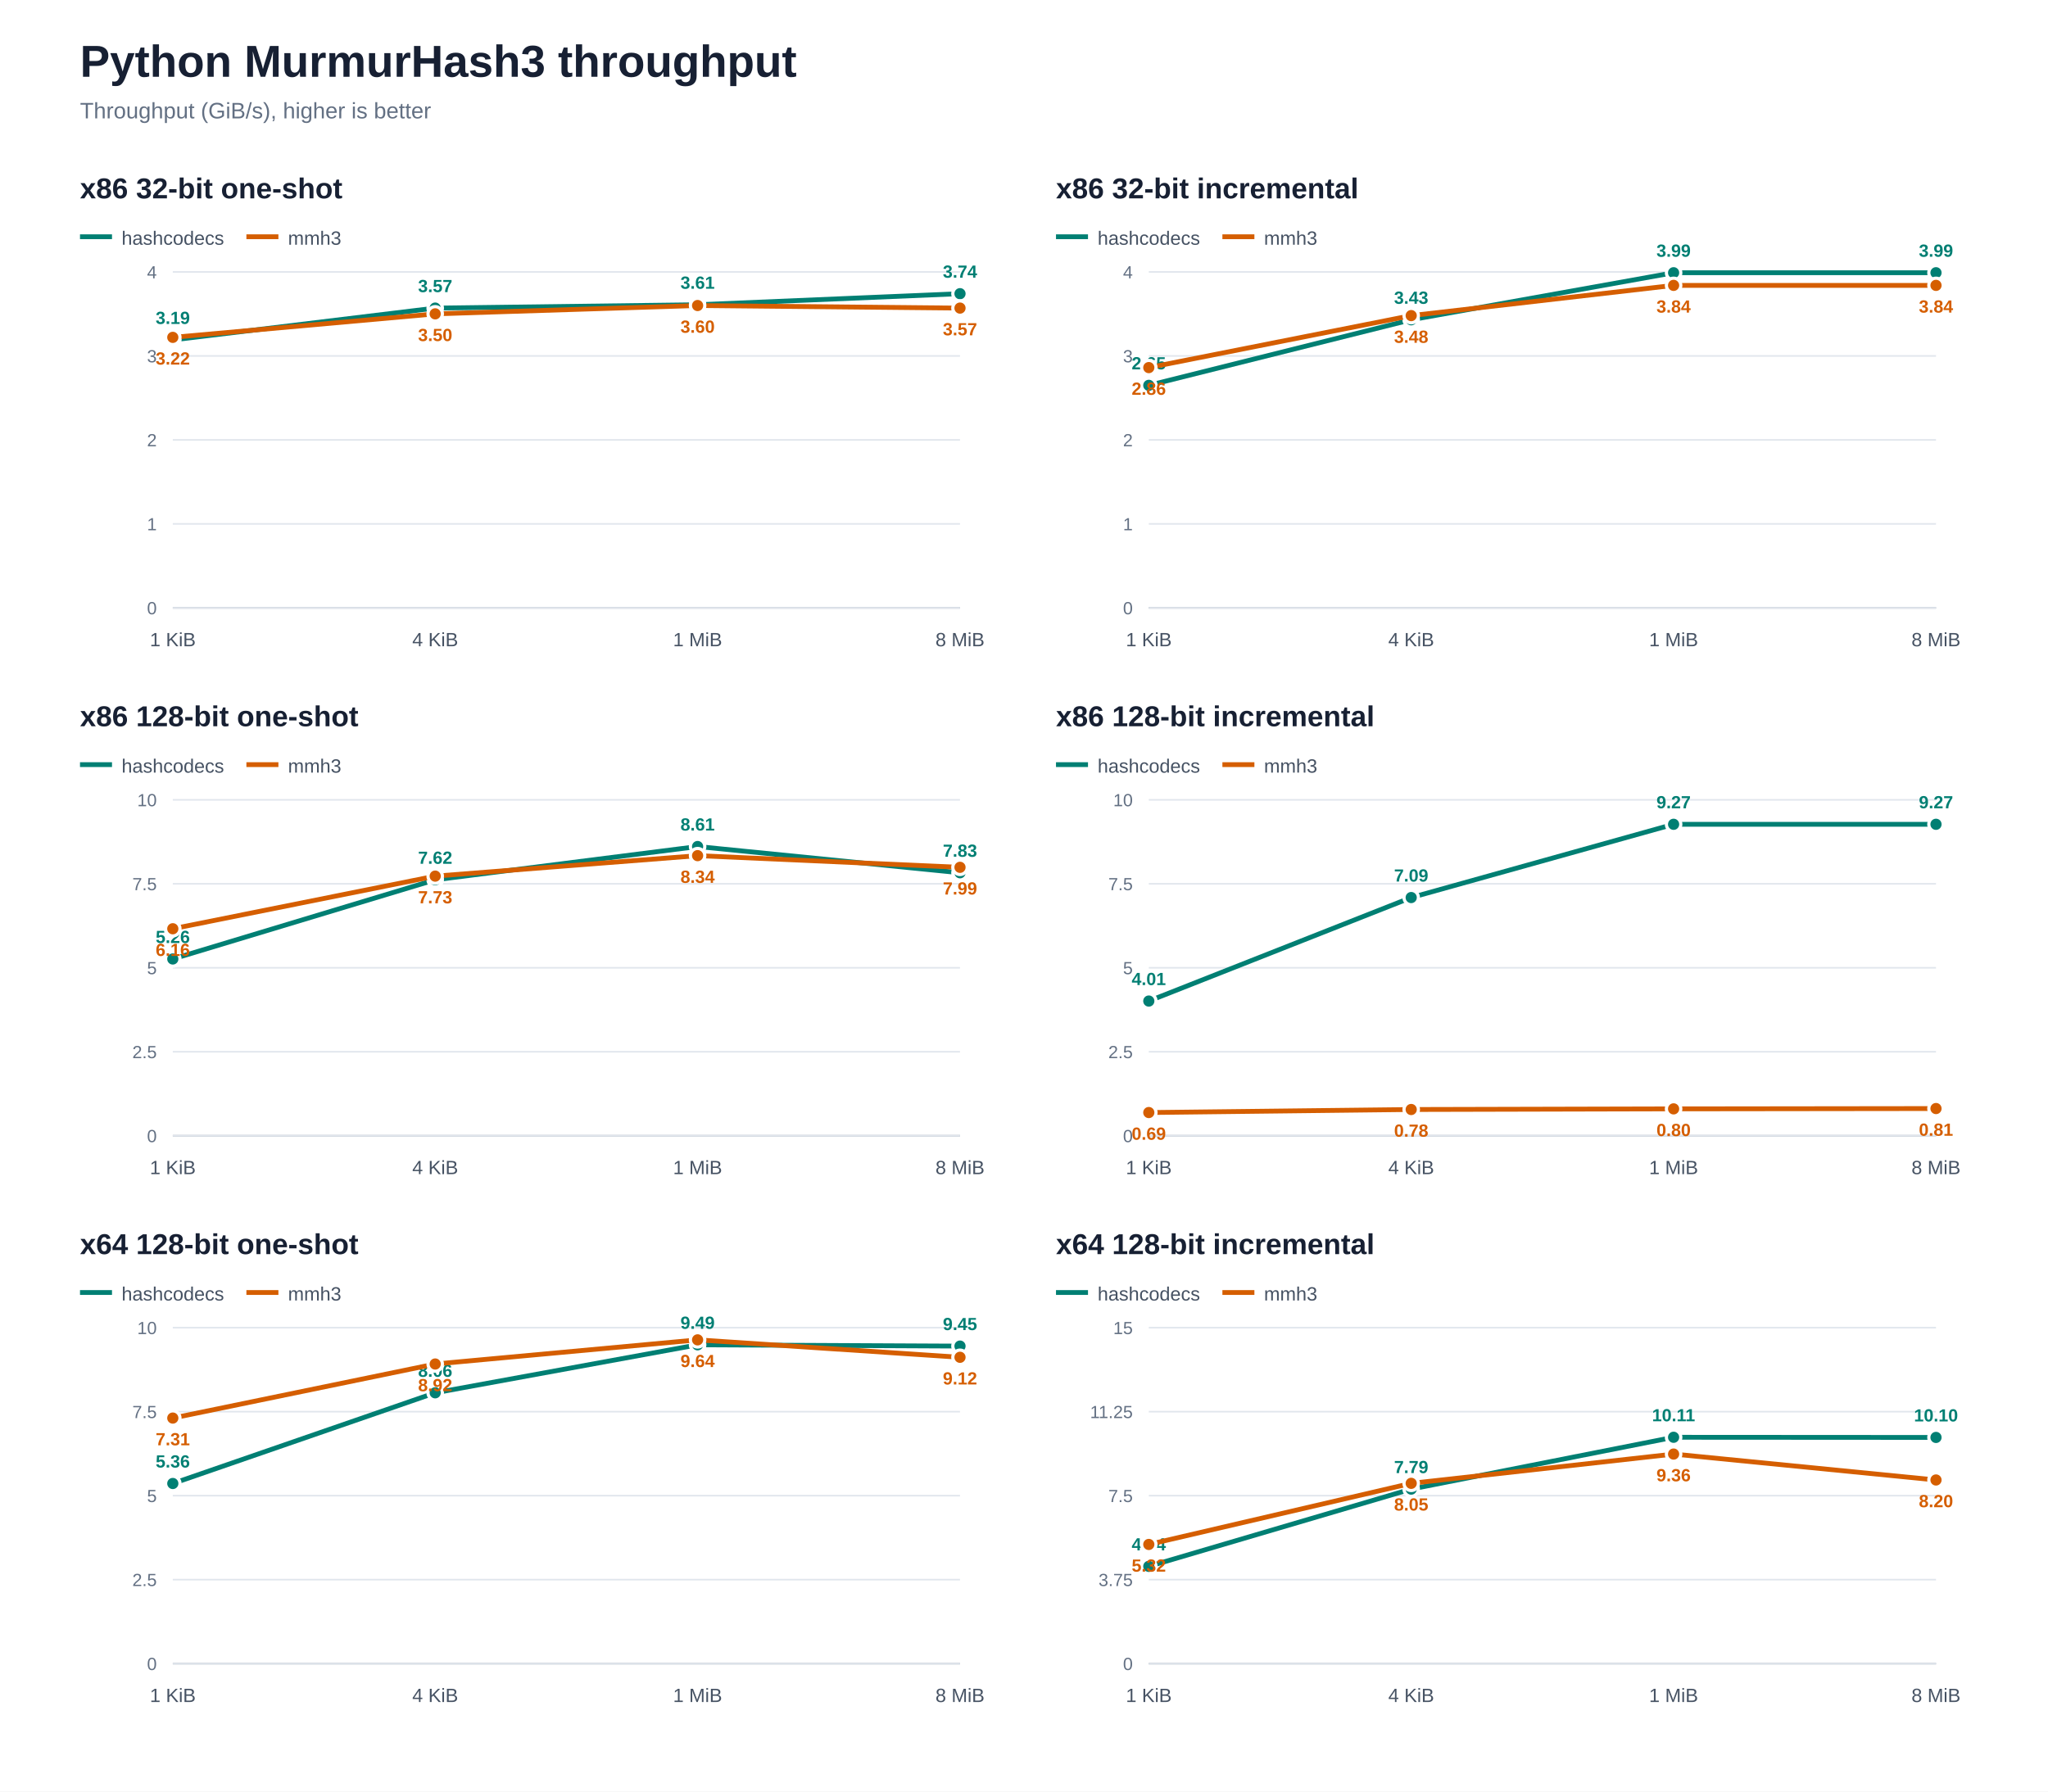
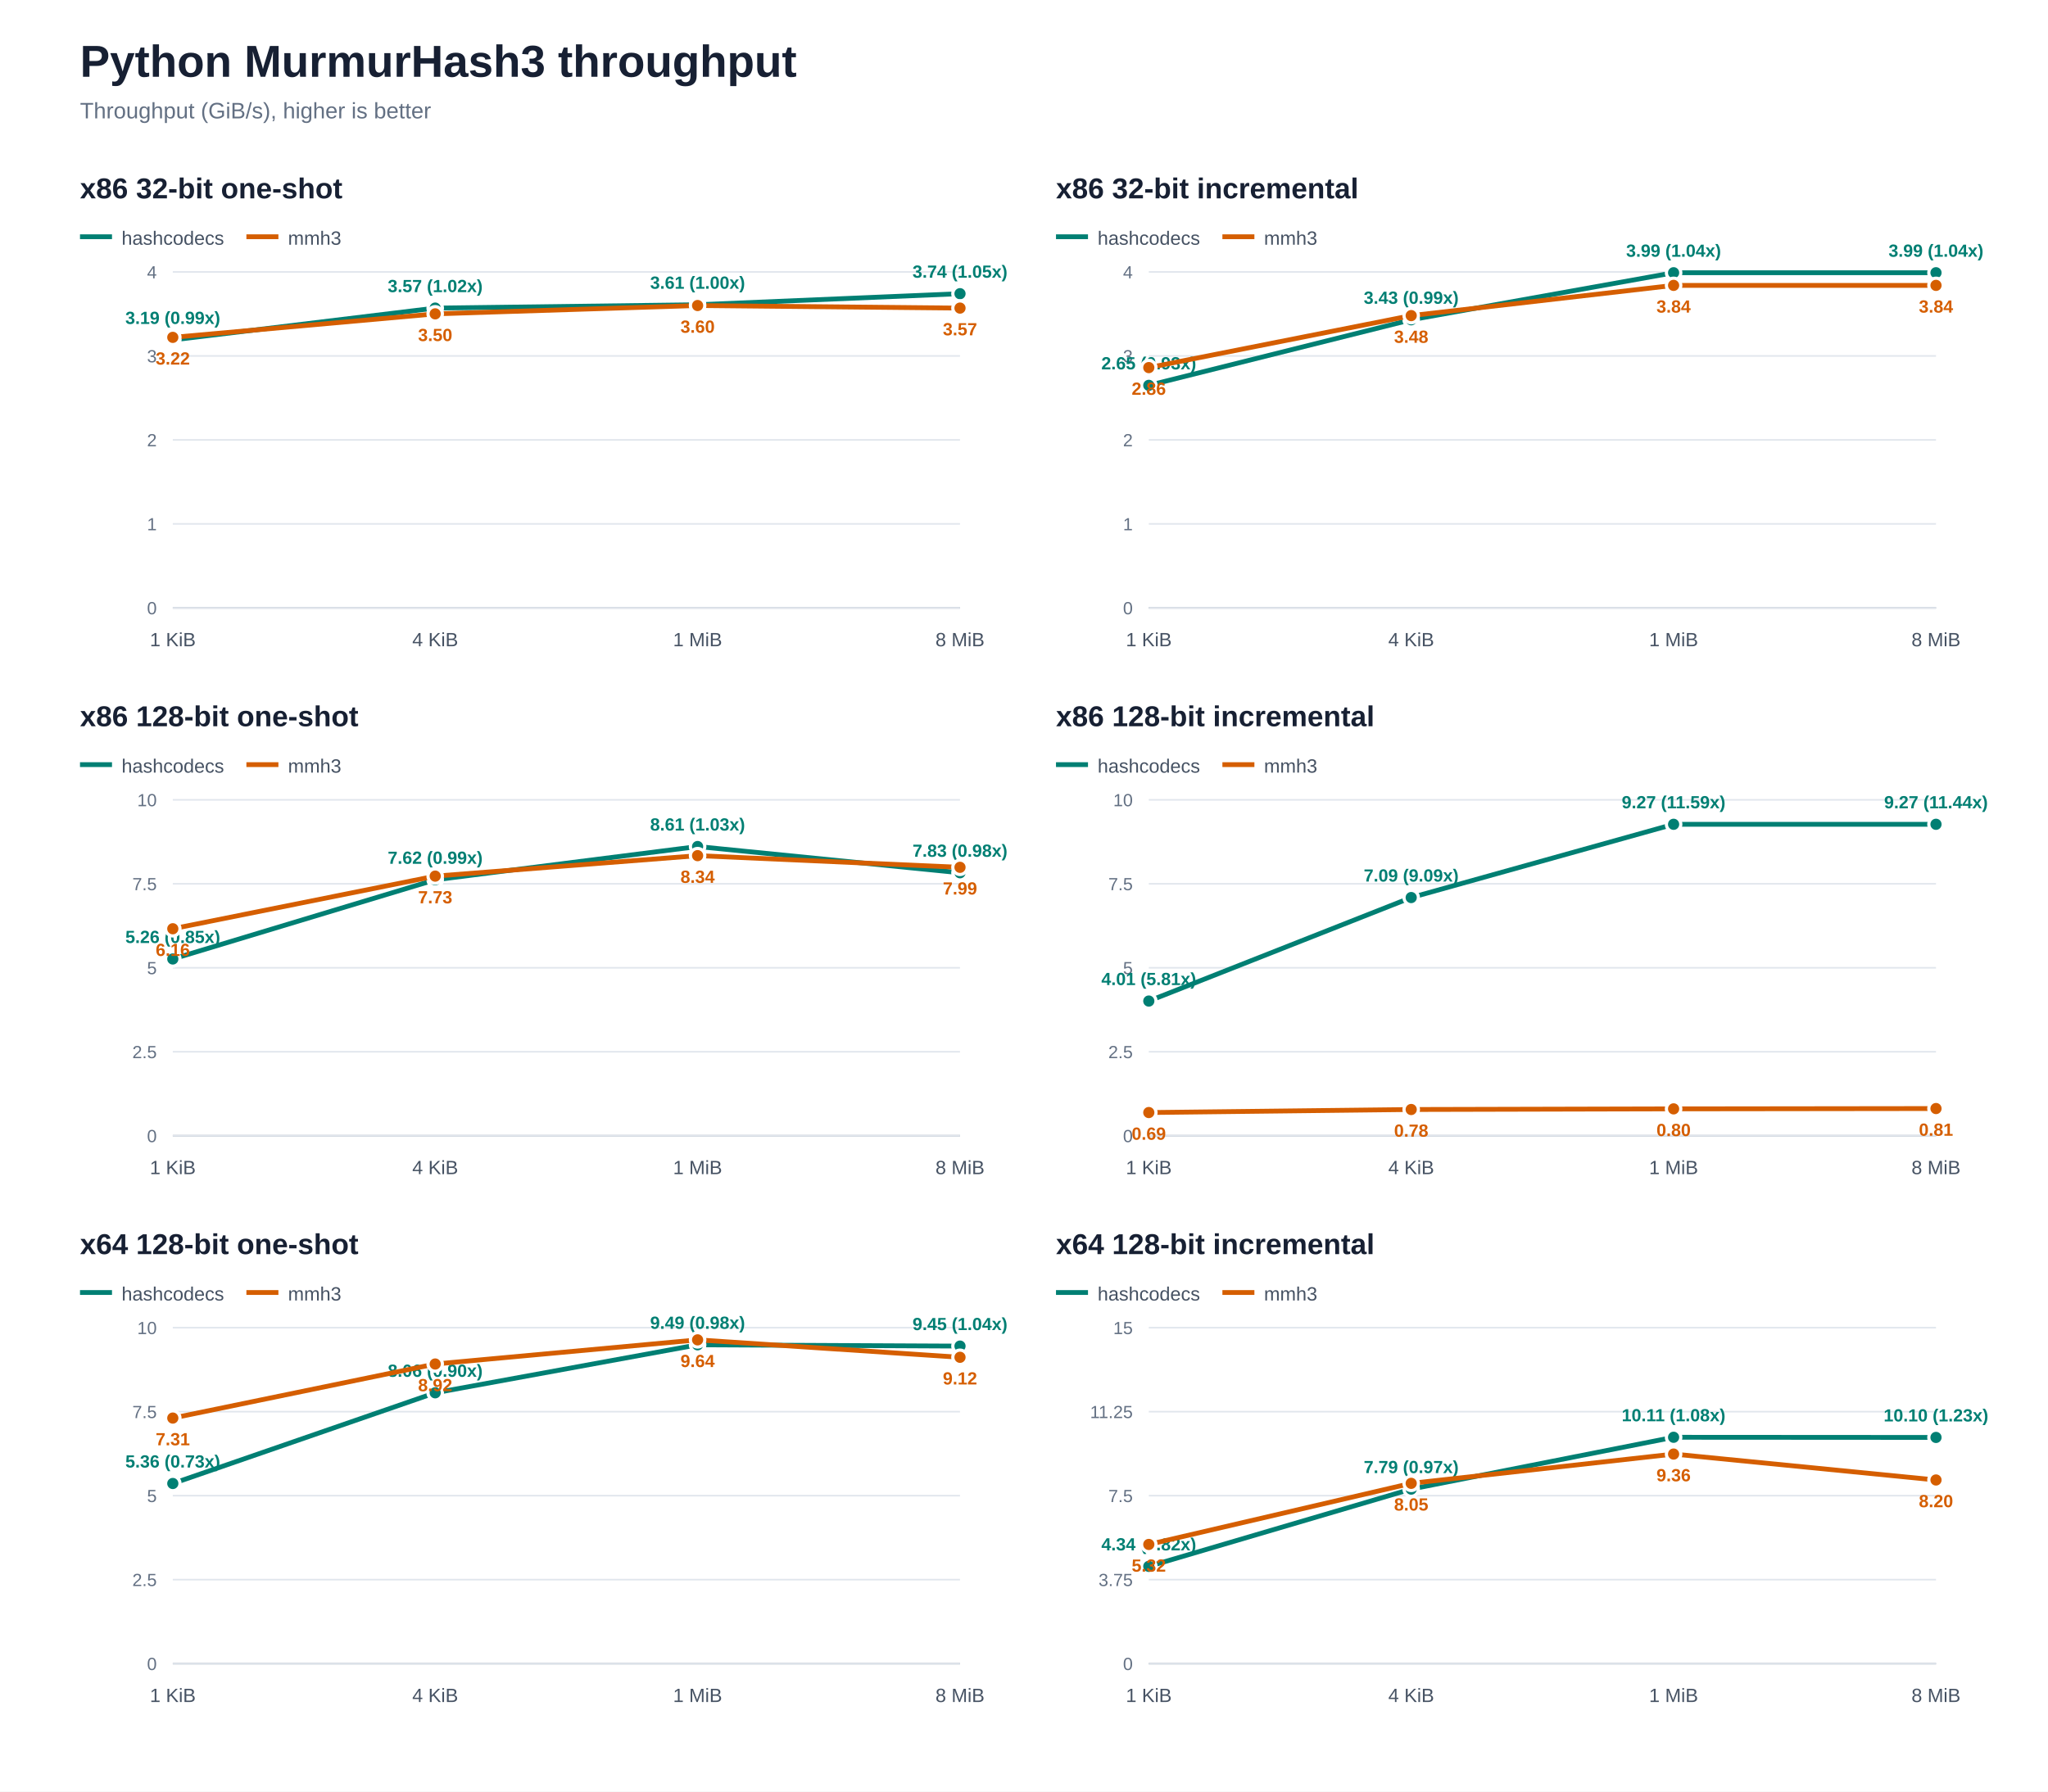
<svg xmlns="http://www.w3.org/2000/svg" width="1280" height="1120" viewBox="0 0 1280 1120" role="img" aria-labelledby="title desc">
  <rect width="100%" height="100%" fill="#ffffff" />
  <text x="50" y="48" fill="#172033" font-family="Segoe UI,Arial,sans-serif" font-size="28" font-weight="700">Python MurmurHash3 throughput</text>
  <text x="50" y="74" fill="#637083" font-family="Segoe UI,Arial,sans-serif" font-size="14">Throughput (GiB/s), higher is better</text>
  <text x="50" y="124" fill="#172033" font-family="Segoe UI,Arial,sans-serif" font-size="18" font-weight="600">x86 32-bit one-shot</text>
  <line x1="108" y1="380" x2="600" y2="380" stroke="#9aa5b4" />
  <line x1="50" y1="148" x2="70" y2="148" stroke="#007f73" stroke-width="3" />
  <text x="76" y="153" fill="#465263" font-family="Segoe UI,Arial,sans-serif" font-size="12">hashcodecs</text>
  <line x1="154" y1="148" x2="174" y2="148" stroke="#d55e00" stroke-width="3" />
  <text x="180" y="153" fill="#465263" font-family="Segoe UI,Arial,sans-serif" font-size="12">mmh3</text>
  <line x1="108" y1="380.0" x2="600" y2="380.0" stroke="#e1e6ed" />
  <text x="98" y="384.0" text-anchor="end" fill="#637083" font-family="Segoe UI,Arial,sans-serif" font-size="11">0</text>
  <line x1="108" y1="327.5" x2="600" y2="327.5" stroke="#e1e6ed" />
  <text x="98" y="331.5" text-anchor="end" fill="#637083" font-family="Segoe UI,Arial,sans-serif" font-size="11">1</text>
  <line x1="108" y1="275.0" x2="600" y2="275.0" stroke="#e1e6ed" />
  <text x="98" y="279.0" text-anchor="end" fill="#637083" font-family="Segoe UI,Arial,sans-serif" font-size="11">2</text>
  <line x1="108" y1="222.5" x2="600" y2="222.5" stroke="#e1e6ed" />
  <text x="98" y="226.5" text-anchor="end" fill="#637083" font-family="Segoe UI,Arial,sans-serif" font-size="11">3</text>
  <line x1="108" y1="170.0" x2="600" y2="170.0" stroke="#e1e6ed" />
  <text x="98" y="174.0" text-anchor="end" fill="#637083" font-family="Segoe UI,Arial,sans-serif" font-size="11">4</text>
  <text x="108.0" y="404" text-anchor="middle" fill="#465263" font-family="Segoe UI,Arial,sans-serif" font-size="12">1 KiB</text>
  <text x="272.0" y="404" text-anchor="middle" fill="#465263" font-family="Segoe UI,Arial,sans-serif" font-size="12">4 KiB</text>
  <text x="436.0" y="404" text-anchor="middle" fill="#465263" font-family="Segoe UI,Arial,sans-serif" font-size="12">1 MiB</text>
  <text x="600.0" y="404" text-anchor="middle" fill="#465263" font-family="Segoe UI,Arial,sans-serif" font-size="12">8 MiB</text>
  <polyline points="108.0,212.5 272.0,192.6 436.0,190.5 600.0,183.6" fill="none" stroke="#007f73" stroke-width="3" stroke-linejoin="round" stroke-linecap="round" />
  <circle cx="108.0" cy="212.5" r="4.5" fill="#007f73" stroke="#ffffff" stroke-width="2" />
-   <text x="108.0" y="202.5" text-anchor="middle" fill="#007f73" font-family="Segoe UI,Arial,sans-serif" font-size="11" font-weight="600">3.19</text>
+   <text x="108.0" y="202.5" text-anchor="middle" fill="#007f73" font-family="Segoe UI,Arial,sans-serif" font-size="11" font-weight="600">3.19 (0.99x)</text>
  <circle cx="272.0" cy="192.6" r="4.5" fill="#007f73" stroke="#ffffff" stroke-width="2" />
-   <text x="272.0" y="182.6" text-anchor="middle" fill="#007f73" font-family="Segoe UI,Arial,sans-serif" font-size="11" font-weight="600">3.57</text>
+   <text x="272.0" y="182.6" text-anchor="middle" fill="#007f73" font-family="Segoe UI,Arial,sans-serif" font-size="11" font-weight="600">3.57 (1.02x)</text>
  <circle cx="436.0" cy="190.5" r="4.5" fill="#007f73" stroke="#ffffff" stroke-width="2" />
-   <text x="436.0" y="180.5" text-anchor="middle" fill="#007f73" font-family="Segoe UI,Arial,sans-serif" font-size="11" font-weight="600">3.61</text>
+   <text x="436.0" y="180.5" text-anchor="middle" fill="#007f73" font-family="Segoe UI,Arial,sans-serif" font-size="11" font-weight="600">3.61 (1.00x)</text>
  <circle cx="600.0" cy="183.6" r="4.5" fill="#007f73" stroke="#ffffff" stroke-width="2" />
-   <text x="600.0" y="173.6" text-anchor="middle" fill="#007f73" font-family="Segoe UI,Arial,sans-serif" font-size="11" font-weight="600">3.74</text>
+   <text x="600.0" y="173.6" text-anchor="middle" fill="#007f73" font-family="Segoe UI,Arial,sans-serif" font-size="11" font-weight="600">3.74 (1.05x)</text>
  <polyline points="108.0,210.9 272.0,196.2 436.0,191.0 600.0,192.6" fill="none" stroke="#d55e00" stroke-width="3" stroke-linejoin="round" stroke-linecap="round" />
  <circle cx="108.0" cy="210.9" r="4.5" fill="#d55e00" stroke="#ffffff" stroke-width="2" />
  <text x="108.0" y="227.9" text-anchor="middle" fill="#d55e00" font-family="Segoe UI,Arial,sans-serif" font-size="11" font-weight="600">3.22</text>
  <circle cx="272.0" cy="196.2" r="4.5" fill="#d55e00" stroke="#ffffff" stroke-width="2" />
  <text x="272.0" y="213.2" text-anchor="middle" fill="#d55e00" font-family="Segoe UI,Arial,sans-serif" font-size="11" font-weight="600">3.50</text>
  <circle cx="436.0" cy="191.0" r="4.5" fill="#d55e00" stroke="#ffffff" stroke-width="2" />
  <text x="436.0" y="208.0" text-anchor="middle" fill="#d55e00" font-family="Segoe UI,Arial,sans-serif" font-size="11" font-weight="600">3.60</text>
  <circle cx="600.0" cy="192.6" r="4.5" fill="#d55e00" stroke="#ffffff" stroke-width="2" />
  <text x="600.0" y="209.6" text-anchor="middle" fill="#d55e00" font-family="Segoe UI,Arial,sans-serif" font-size="11" font-weight="600">3.57</text>
  <text x="660" y="124" fill="#172033" font-family="Segoe UI,Arial,sans-serif" font-size="18" font-weight="600">x86 32-bit incremental</text>
  <line x1="718" y1="380" x2="1210" y2="380" stroke="#9aa5b4" />
  <line x1="660" y1="148" x2="680" y2="148" stroke="#007f73" stroke-width="3" />
  <text x="686" y="153" fill="#465263" font-family="Segoe UI,Arial,sans-serif" font-size="12">hashcodecs</text>
  <line x1="764" y1="148" x2="784" y2="148" stroke="#d55e00" stroke-width="3" />
  <text x="790" y="153" fill="#465263" font-family="Segoe UI,Arial,sans-serif" font-size="12">mmh3</text>
  <line x1="718" y1="380.0" x2="1210" y2="380.0" stroke="#e1e6ed" />
  <text x="708" y="384.0" text-anchor="end" fill="#637083" font-family="Segoe UI,Arial,sans-serif" font-size="11">0</text>
  <line x1="718" y1="327.5" x2="1210" y2="327.5" stroke="#e1e6ed" />
  <text x="708" y="331.5" text-anchor="end" fill="#637083" font-family="Segoe UI,Arial,sans-serif" font-size="11">1</text>
  <line x1="718" y1="275.0" x2="1210" y2="275.0" stroke="#e1e6ed" />
  <text x="708" y="279.0" text-anchor="end" fill="#637083" font-family="Segoe UI,Arial,sans-serif" font-size="11">2</text>
  <line x1="718" y1="222.5" x2="1210" y2="222.5" stroke="#e1e6ed" />
  <text x="708" y="226.5" text-anchor="end" fill="#637083" font-family="Segoe UI,Arial,sans-serif" font-size="11">3</text>
  <line x1="718" y1="170.0" x2="1210" y2="170.0" stroke="#e1e6ed" />
  <text x="708" y="174.0" text-anchor="end" fill="#637083" font-family="Segoe UI,Arial,sans-serif" font-size="11">4</text>
  <text x="718.0" y="404" text-anchor="middle" fill="#465263" font-family="Segoe UI,Arial,sans-serif" font-size="12">1 KiB</text>
  <text x="882.0" y="404" text-anchor="middle" fill="#465263" font-family="Segoe UI,Arial,sans-serif" font-size="12">4 KiB</text>
  <text x="1046.0" y="404" text-anchor="middle" fill="#465263" font-family="Segoe UI,Arial,sans-serif" font-size="12">1 MiB</text>
  <text x="1210.0" y="404" text-anchor="middle" fill="#465263" font-family="Segoe UI,Arial,sans-serif" font-size="12">8 MiB</text>
  <polyline points="718.0,240.9 882.0,199.9 1046.0,170.5 1210.0,170.5" fill="none" stroke="#007f73" stroke-width="3" stroke-linejoin="round" stroke-linecap="round" />
  <circle cx="718.0" cy="240.9" r="4.5" fill="#007f73" stroke="#ffffff" stroke-width="2" />
-   <text x="718.0" y="230.9" text-anchor="middle" fill="#007f73" font-family="Segoe UI,Arial,sans-serif" font-size="11" font-weight="600">2.65</text>
+   <text x="718.0" y="230.9" text-anchor="middle" fill="#007f73" font-family="Segoe UI,Arial,sans-serif" font-size="11" font-weight="600">2.65 (0.93x)</text>
  <circle cx="882.0" cy="199.9" r="4.5" fill="#007f73" stroke="#ffffff" stroke-width="2" />
-   <text x="882.0" y="189.9" text-anchor="middle" fill="#007f73" font-family="Segoe UI,Arial,sans-serif" font-size="11" font-weight="600">3.43</text>
+   <text x="882.0" y="189.9" text-anchor="middle" fill="#007f73" font-family="Segoe UI,Arial,sans-serif" font-size="11" font-weight="600">3.43 (0.99x)</text>
  <circle cx="1046.0" cy="170.5" r="4.5" fill="#007f73" stroke="#ffffff" stroke-width="2" />
-   <text x="1046.0" y="160.5" text-anchor="middle" fill="#007f73" font-family="Segoe UI,Arial,sans-serif" font-size="11" font-weight="600">3.99</text>
+   <text x="1046.0" y="160.5" text-anchor="middle" fill="#007f73" font-family="Segoe UI,Arial,sans-serif" font-size="11" font-weight="600">3.99 (1.04x)</text>
  <circle cx="1210.0" cy="170.5" r="4.5" fill="#007f73" stroke="#ffffff" stroke-width="2" />
-   <text x="1210.0" y="160.5" text-anchor="middle" fill="#007f73" font-family="Segoe UI,Arial,sans-serif" font-size="11" font-weight="600">3.99</text>
+   <text x="1210.0" y="160.5" text-anchor="middle" fill="#007f73" font-family="Segoe UI,Arial,sans-serif" font-size="11" font-weight="600">3.99 (1.04x)</text>
  <polyline points="718.0,229.8 882.0,197.3 1046.0,178.4 1210.0,178.4" fill="none" stroke="#d55e00" stroke-width="3" stroke-linejoin="round" stroke-linecap="round" />
  <circle cx="718.0" cy="229.8" r="4.5" fill="#d55e00" stroke="#ffffff" stroke-width="2" />
  <text x="718.0" y="246.8" text-anchor="middle" fill="#d55e00" font-family="Segoe UI,Arial,sans-serif" font-size="11" font-weight="600">2.86</text>
  <circle cx="882.0" cy="197.3" r="4.5" fill="#d55e00" stroke="#ffffff" stroke-width="2" />
  <text x="882.0" y="214.3" text-anchor="middle" fill="#d55e00" font-family="Segoe UI,Arial,sans-serif" font-size="11" font-weight="600">3.48</text>
  <circle cx="1046.0" cy="178.4" r="4.5" fill="#d55e00" stroke="#ffffff" stroke-width="2" />
  <text x="1046.0" y="195.4" text-anchor="middle" fill="#d55e00" font-family="Segoe UI,Arial,sans-serif" font-size="11" font-weight="600">3.84</text>
  <circle cx="1210.0" cy="178.4" r="4.5" fill="#d55e00" stroke="#ffffff" stroke-width="2" />
  <text x="1210.0" y="195.4" text-anchor="middle" fill="#d55e00" font-family="Segoe UI,Arial,sans-serif" font-size="11" font-weight="600">3.84</text>
  <text x="50" y="454" fill="#172033" font-family="Segoe UI,Arial,sans-serif" font-size="18" font-weight="600">x86 128-bit one-shot</text>
  <line x1="108" y1="710" x2="600" y2="710" stroke="#9aa5b4" />
  <line x1="50" y1="478" x2="70" y2="478" stroke="#007f73" stroke-width="3" />
  <text x="76" y="483" fill="#465263" font-family="Segoe UI,Arial,sans-serif" font-size="12">hashcodecs</text>
  <line x1="154" y1="478" x2="174" y2="478" stroke="#d55e00" stroke-width="3" />
  <text x="180" y="483" fill="#465263" font-family="Segoe UI,Arial,sans-serif" font-size="12">mmh3</text>
  <line x1="108" y1="710.0" x2="600" y2="710.0" stroke="#e1e6ed" />
  <text x="98" y="714.0" text-anchor="end" fill="#637083" font-family="Segoe UI,Arial,sans-serif" font-size="11">0</text>
  <line x1="108" y1="657.5" x2="600" y2="657.5" stroke="#e1e6ed" />
  <text x="98" y="661.5" text-anchor="end" fill="#637083" font-family="Segoe UI,Arial,sans-serif" font-size="11">2.5</text>
  <line x1="108" y1="605.0" x2="600" y2="605.0" stroke="#e1e6ed" />
  <text x="98" y="609.0" text-anchor="end" fill="#637083" font-family="Segoe UI,Arial,sans-serif" font-size="11">5</text>
  <line x1="108" y1="552.5" x2="600" y2="552.5" stroke="#e1e6ed" />
  <text x="98" y="556.5" text-anchor="end" fill="#637083" font-family="Segoe UI,Arial,sans-serif" font-size="11">7.5</text>
  <line x1="108" y1="500.0" x2="600" y2="500.0" stroke="#e1e6ed" />
  <text x="98" y="504.0" text-anchor="end" fill="#637083" font-family="Segoe UI,Arial,sans-serif" font-size="11">10</text>
  <text x="108.0" y="734" text-anchor="middle" fill="#465263" font-family="Segoe UI,Arial,sans-serif" font-size="12">1 KiB</text>
  <text x="272.0" y="734" text-anchor="middle" fill="#465263" font-family="Segoe UI,Arial,sans-serif" font-size="12">4 KiB</text>
  <text x="436.0" y="734" text-anchor="middle" fill="#465263" font-family="Segoe UI,Arial,sans-serif" font-size="12">1 MiB</text>
  <text x="600.0" y="734" text-anchor="middle" fill="#465263" font-family="Segoe UI,Arial,sans-serif" font-size="12">8 MiB</text>
  <polyline points="108.0,599.5 272.0,550.0 436.0,529.2 600.0,545.6" fill="none" stroke="#007f73" stroke-width="3" stroke-linejoin="round" stroke-linecap="round" />
  <circle cx="108.0" cy="599.5" r="4.5" fill="#007f73" stroke="#ffffff" stroke-width="2" />
-   <text x="108.0" y="589.5" text-anchor="middle" fill="#007f73" font-family="Segoe UI,Arial,sans-serif" font-size="11" font-weight="600">5.26</text>
+   <text x="108.0" y="589.5" text-anchor="middle" fill="#007f73" font-family="Segoe UI,Arial,sans-serif" font-size="11" font-weight="600">5.26 (0.85x)</text>
  <circle cx="272.0" cy="550.0" r="4.5" fill="#007f73" stroke="#ffffff" stroke-width="2" />
-   <text x="272.0" y="540.0" text-anchor="middle" fill="#007f73" font-family="Segoe UI,Arial,sans-serif" font-size="11" font-weight="600">7.62</text>
+   <text x="272.0" y="540.0" text-anchor="middle" fill="#007f73" font-family="Segoe UI,Arial,sans-serif" font-size="11" font-weight="600">7.62 (0.99x)</text>
  <circle cx="436.0" cy="529.2" r="4.5" fill="#007f73" stroke="#ffffff" stroke-width="2" />
-   <text x="436.0" y="519.2" text-anchor="middle" fill="#007f73" font-family="Segoe UI,Arial,sans-serif" font-size="11" font-weight="600">8.61</text>
+   <text x="436.0" y="519.2" text-anchor="middle" fill="#007f73" font-family="Segoe UI,Arial,sans-serif" font-size="11" font-weight="600">8.61 (1.03x)</text>
  <circle cx="600.0" cy="545.6" r="4.5" fill="#007f73" stroke="#ffffff" stroke-width="2" />
-   <text x="600.0" y="535.6" text-anchor="middle" fill="#007f73" font-family="Segoe UI,Arial,sans-serif" font-size="11" font-weight="600">7.83</text>
+   <text x="600.0" y="535.6" text-anchor="middle" fill="#007f73" font-family="Segoe UI,Arial,sans-serif" font-size="11" font-weight="600">7.83 (0.98x)</text>
  <polyline points="108.0,580.6 272.0,547.7 436.0,534.9 600.0,542.2" fill="none" stroke="#d55e00" stroke-width="3" stroke-linejoin="round" stroke-linecap="round" />
  <circle cx="108.0" cy="580.6" r="4.5" fill="#d55e00" stroke="#ffffff" stroke-width="2" />
  <text x="108.0" y="597.6" text-anchor="middle" fill="#d55e00" font-family="Segoe UI,Arial,sans-serif" font-size="11" font-weight="600">6.16</text>
  <circle cx="272.0" cy="547.7" r="4.5" fill="#d55e00" stroke="#ffffff" stroke-width="2" />
  <text x="272.0" y="564.7" text-anchor="middle" fill="#d55e00" font-family="Segoe UI,Arial,sans-serif" font-size="11" font-weight="600">7.73</text>
  <circle cx="436.0" cy="534.9" r="4.5" fill="#d55e00" stroke="#ffffff" stroke-width="2" />
  <text x="436.0" y="551.9" text-anchor="middle" fill="#d55e00" font-family="Segoe UI,Arial,sans-serif" font-size="11" font-weight="600">8.34</text>
  <circle cx="600.0" cy="542.2" r="4.5" fill="#d55e00" stroke="#ffffff" stroke-width="2" />
  <text x="600.0" y="559.2" text-anchor="middle" fill="#d55e00" font-family="Segoe UI,Arial,sans-serif" font-size="11" font-weight="600">7.99</text>
  <text x="660" y="454" fill="#172033" font-family="Segoe UI,Arial,sans-serif" font-size="18" font-weight="600">x86 128-bit incremental</text>
  <line x1="718" y1="710" x2="1210" y2="710" stroke="#9aa5b4" />
  <line x1="660" y1="478" x2="680" y2="478" stroke="#007f73" stroke-width="3" />
  <text x="686" y="483" fill="#465263" font-family="Segoe UI,Arial,sans-serif" font-size="12">hashcodecs</text>
  <line x1="764" y1="478" x2="784" y2="478" stroke="#d55e00" stroke-width="3" />
  <text x="790" y="483" fill="#465263" font-family="Segoe UI,Arial,sans-serif" font-size="12">mmh3</text>
  <line x1="718" y1="710.0" x2="1210" y2="710.0" stroke="#e1e6ed" />
  <text x="708" y="714.0" text-anchor="end" fill="#637083" font-family="Segoe UI,Arial,sans-serif" font-size="11">0</text>
  <line x1="718" y1="657.5" x2="1210" y2="657.5" stroke="#e1e6ed" />
  <text x="708" y="661.5" text-anchor="end" fill="#637083" font-family="Segoe UI,Arial,sans-serif" font-size="11">2.5</text>
  <line x1="718" y1="605.0" x2="1210" y2="605.0" stroke="#e1e6ed" />
  <text x="708" y="609.0" text-anchor="end" fill="#637083" font-family="Segoe UI,Arial,sans-serif" font-size="11">5</text>
  <line x1="718" y1="552.5" x2="1210" y2="552.5" stroke="#e1e6ed" />
  <text x="708" y="556.5" text-anchor="end" fill="#637083" font-family="Segoe UI,Arial,sans-serif" font-size="11">7.5</text>
  <line x1="718" y1="500.0" x2="1210" y2="500.0" stroke="#e1e6ed" />
  <text x="708" y="504.0" text-anchor="end" fill="#637083" font-family="Segoe UI,Arial,sans-serif" font-size="11">10</text>
  <text x="718.0" y="734" text-anchor="middle" fill="#465263" font-family="Segoe UI,Arial,sans-serif" font-size="12">1 KiB</text>
  <text x="882.0" y="734" text-anchor="middle" fill="#465263" font-family="Segoe UI,Arial,sans-serif" font-size="12">4 KiB</text>
  <text x="1046.0" y="734" text-anchor="middle" fill="#465263" font-family="Segoe UI,Arial,sans-serif" font-size="12">1 MiB</text>
  <text x="1210.0" y="734" text-anchor="middle" fill="#465263" font-family="Segoe UI,Arial,sans-serif" font-size="12">8 MiB</text>
  <polyline points="718.0,625.8 882.0,561.1 1046.0,515.3 1210.0,515.3" fill="none" stroke="#007f73" stroke-width="3" stroke-linejoin="round" stroke-linecap="round" />
  <circle cx="718.0" cy="625.8" r="4.5" fill="#007f73" stroke="#ffffff" stroke-width="2" />
-   <text x="718.0" y="615.8" text-anchor="middle" fill="#007f73" font-family="Segoe UI,Arial,sans-serif" font-size="11" font-weight="600">4.01</text>
+   <text x="718.0" y="615.8" text-anchor="middle" fill="#007f73" font-family="Segoe UI,Arial,sans-serif" font-size="11" font-weight="600">4.01 (5.81x)</text>
  <circle cx="882.0" cy="561.1" r="4.5" fill="#007f73" stroke="#ffffff" stroke-width="2" />
-   <text x="882.0" y="551.1" text-anchor="middle" fill="#007f73" font-family="Segoe UI,Arial,sans-serif" font-size="11" font-weight="600">7.09</text>
+   <text x="882.0" y="551.1" text-anchor="middle" fill="#007f73" font-family="Segoe UI,Arial,sans-serif" font-size="11" font-weight="600">7.09 (9.09x)</text>
  <circle cx="1046.0" cy="515.3" r="4.5" fill="#007f73" stroke="#ffffff" stroke-width="2" />
-   <text x="1046.0" y="505.3" text-anchor="middle" fill="#007f73" font-family="Segoe UI,Arial,sans-serif" font-size="11" font-weight="600">9.27</text>
+   <text x="1046.0" y="505.3" text-anchor="middle" fill="#007f73" font-family="Segoe UI,Arial,sans-serif" font-size="11" font-weight="600">9.27 (11.59x)</text>
  <circle cx="1210.0" cy="515.3" r="4.5" fill="#007f73" stroke="#ffffff" stroke-width="2" />
-   <text x="1210.0" y="505.3" text-anchor="middle" fill="#007f73" font-family="Segoe UI,Arial,sans-serif" font-size="11" font-weight="600">9.27</text>
+   <text x="1210.0" y="505.3" text-anchor="middle" fill="#007f73" font-family="Segoe UI,Arial,sans-serif" font-size="11" font-weight="600">9.27 (11.44x)</text>
  <polyline points="718.0,695.5 882.0,693.6 1046.0,693.2 1210.0,693.0" fill="none" stroke="#d55e00" stroke-width="3" stroke-linejoin="round" stroke-linecap="round" />
  <circle cx="718.0" cy="695.5" r="4.5" fill="#d55e00" stroke="#ffffff" stroke-width="2" />
  <text x="718.0" y="712.5" text-anchor="middle" fill="#d55e00" font-family="Segoe UI,Arial,sans-serif" font-size="11" font-weight="600">0.69</text>
  <circle cx="882.0" cy="693.6" r="4.5" fill="#d55e00" stroke="#ffffff" stroke-width="2" />
  <text x="882.0" y="710.6" text-anchor="middle" fill="#d55e00" font-family="Segoe UI,Arial,sans-serif" font-size="11" font-weight="600">0.78</text>
  <circle cx="1046.0" cy="693.2" r="4.5" fill="#d55e00" stroke="#ffffff" stroke-width="2" />
  <text x="1046.0" y="710.2" text-anchor="middle" fill="#d55e00" font-family="Segoe UI,Arial,sans-serif" font-size="11" font-weight="600">0.80</text>
  <circle cx="1210.0" cy="693.0" r="4.5" fill="#d55e00" stroke="#ffffff" stroke-width="2" />
  <text x="1210.0" y="710.0" text-anchor="middle" fill="#d55e00" font-family="Segoe UI,Arial,sans-serif" font-size="11" font-weight="600">0.81</text>
  <text x="50" y="784" fill="#172033" font-family="Segoe UI,Arial,sans-serif" font-size="18" font-weight="600">x64 128-bit one-shot</text>
  <line x1="108" y1="1040" x2="600" y2="1040" stroke="#9aa5b4" />
  <line x1="50" y1="808" x2="70" y2="808" stroke="#007f73" stroke-width="3" />
  <text x="76" y="813" fill="#465263" font-family="Segoe UI,Arial,sans-serif" font-size="12">hashcodecs</text>
  <line x1="154" y1="808" x2="174" y2="808" stroke="#d55e00" stroke-width="3" />
  <text x="180" y="813" fill="#465263" font-family="Segoe UI,Arial,sans-serif" font-size="12">mmh3</text>
  <line x1="108" y1="1040.0" x2="600" y2="1040.0" stroke="#e1e6ed" />
  <text x="98" y="1044.0" text-anchor="end" fill="#637083" font-family="Segoe UI,Arial,sans-serif" font-size="11">0</text>
  <line x1="108" y1="987.5" x2="600" y2="987.5" stroke="#e1e6ed" />
  <text x="98" y="991.5" text-anchor="end" fill="#637083" font-family="Segoe UI,Arial,sans-serif" font-size="11">2.5</text>
  <line x1="108" y1="935.0" x2="600" y2="935.0" stroke="#e1e6ed" />
  <text x="98" y="939.0" text-anchor="end" fill="#637083" font-family="Segoe UI,Arial,sans-serif" font-size="11">5</text>
  <line x1="108" y1="882.5" x2="600" y2="882.5" stroke="#e1e6ed" />
  <text x="98" y="886.5" text-anchor="end" fill="#637083" font-family="Segoe UI,Arial,sans-serif" font-size="11">7.5</text>
  <line x1="108" y1="830.0" x2="600" y2="830.0" stroke="#e1e6ed" />
  <text x="98" y="834.0" text-anchor="end" fill="#637083" font-family="Segoe UI,Arial,sans-serif" font-size="11">10</text>
  <text x="108.0" y="1064" text-anchor="middle" fill="#465263" font-family="Segoe UI,Arial,sans-serif" font-size="12">1 KiB</text>
  <text x="272.0" y="1064" text-anchor="middle" fill="#465263" font-family="Segoe UI,Arial,sans-serif" font-size="12">4 KiB</text>
  <text x="436.0" y="1064" text-anchor="middle" fill="#465263" font-family="Segoe UI,Arial,sans-serif" font-size="12">1 MiB</text>
  <text x="600.0" y="1064" text-anchor="middle" fill="#465263" font-family="Segoe UI,Arial,sans-serif" font-size="12">8 MiB</text>
  <polyline points="108.0,927.4 272.0,870.7 436.0,840.7 600.0,841.5" fill="none" stroke="#007f73" stroke-width="3" stroke-linejoin="round" stroke-linecap="round" />
  <circle cx="108.0" cy="927.4" r="4.5" fill="#007f73" stroke="#ffffff" stroke-width="2" />
-   <text x="108.0" y="917.4" text-anchor="middle" fill="#007f73" font-family="Segoe UI,Arial,sans-serif" font-size="11" font-weight="600">5.36</text>
+   <text x="108.0" y="917.4" text-anchor="middle" fill="#007f73" font-family="Segoe UI,Arial,sans-serif" font-size="11" font-weight="600">5.36 (0.73x)</text>
  <circle cx="272.0" cy="870.7" r="4.5" fill="#007f73" stroke="#ffffff" stroke-width="2" />
-   <text x="272.0" y="860.7" text-anchor="middle" fill="#007f73" font-family="Segoe UI,Arial,sans-serif" font-size="11" font-weight="600">8.06</text>
+   <text x="272.0" y="860.7" text-anchor="middle" fill="#007f73" font-family="Segoe UI,Arial,sans-serif" font-size="11" font-weight="600">8.06 (0.90x)</text>
  <circle cx="436.0" cy="840.7" r="4.5" fill="#007f73" stroke="#ffffff" stroke-width="2" />
-   <text x="436.0" y="830.7" text-anchor="middle" fill="#007f73" font-family="Segoe UI,Arial,sans-serif" font-size="11" font-weight="600">9.49</text>
+   <text x="436.0" y="830.7" text-anchor="middle" fill="#007f73" font-family="Segoe UI,Arial,sans-serif" font-size="11" font-weight="600">9.49 (0.98x)</text>
  <circle cx="600.0" cy="841.5" r="4.5" fill="#007f73" stroke="#ffffff" stroke-width="2" />
-   <text x="600.0" y="831.5" text-anchor="middle" fill="#007f73" font-family="Segoe UI,Arial,sans-serif" font-size="11" font-weight="600">9.45</text>
+   <text x="600.0" y="831.5" text-anchor="middle" fill="#007f73" font-family="Segoe UI,Arial,sans-serif" font-size="11" font-weight="600">9.45 (1.04x)</text>
  <polyline points="108.0,886.5 272.0,852.7 436.0,837.6 600.0,848.5" fill="none" stroke="#d55e00" stroke-width="3" stroke-linejoin="round" stroke-linecap="round" />
  <circle cx="108.0" cy="886.5" r="4.5" fill="#d55e00" stroke="#ffffff" stroke-width="2" />
  <text x="108.0" y="903.5" text-anchor="middle" fill="#d55e00" font-family="Segoe UI,Arial,sans-serif" font-size="11" font-weight="600">7.31</text>
  <circle cx="272.0" cy="852.7" r="4.5" fill="#d55e00" stroke="#ffffff" stroke-width="2" />
  <text x="272.0" y="869.7" text-anchor="middle" fill="#d55e00" font-family="Segoe UI,Arial,sans-serif" font-size="11" font-weight="600">8.92</text>
  <circle cx="436.0" cy="837.6" r="4.5" fill="#d55e00" stroke="#ffffff" stroke-width="2" />
  <text x="436.0" y="854.6" text-anchor="middle" fill="#d55e00" font-family="Segoe UI,Arial,sans-serif" font-size="11" font-weight="600">9.64</text>
  <circle cx="600.0" cy="848.5" r="4.5" fill="#d55e00" stroke="#ffffff" stroke-width="2" />
  <text x="600.0" y="865.5" text-anchor="middle" fill="#d55e00" font-family="Segoe UI,Arial,sans-serif" font-size="11" font-weight="600">9.12</text>
  <text x="660" y="784" fill="#172033" font-family="Segoe UI,Arial,sans-serif" font-size="18" font-weight="600">x64 128-bit incremental</text>
  <line x1="718" y1="1040" x2="1210" y2="1040" stroke="#9aa5b4" />
  <line x1="660" y1="808" x2="680" y2="808" stroke="#007f73" stroke-width="3" />
  <text x="686" y="813" fill="#465263" font-family="Segoe UI,Arial,sans-serif" font-size="12">hashcodecs</text>
  <line x1="764" y1="808" x2="784" y2="808" stroke="#d55e00" stroke-width="3" />
  <text x="790" y="813" fill="#465263" font-family="Segoe UI,Arial,sans-serif" font-size="12">mmh3</text>
  <line x1="718" y1="1040.0" x2="1210" y2="1040.0" stroke="#e1e6ed" />
  <text x="708" y="1044.0" text-anchor="end" fill="#637083" font-family="Segoe UI,Arial,sans-serif" font-size="11">0</text>
  <line x1="718" y1="987.5" x2="1210" y2="987.5" stroke="#e1e6ed" />
  <text x="708" y="991.5" text-anchor="end" fill="#637083" font-family="Segoe UI,Arial,sans-serif" font-size="11">3.75</text>
  <line x1="718" y1="935.0" x2="1210" y2="935.0" stroke="#e1e6ed" />
  <text x="708" y="939.0" text-anchor="end" fill="#637083" font-family="Segoe UI,Arial,sans-serif" font-size="11">7.5</text>
  <line x1="718" y1="882.5" x2="1210" y2="882.5" stroke="#e1e6ed" />
  <text x="708" y="886.5" text-anchor="end" fill="#637083" font-family="Segoe UI,Arial,sans-serif" font-size="11">11.25</text>
  <line x1="718" y1="830.0" x2="1210" y2="830.0" stroke="#e1e6ed" />
  <text x="708" y="834.0" text-anchor="end" fill="#637083" font-family="Segoe UI,Arial,sans-serif" font-size="11">15</text>
  <text x="718.0" y="1064" text-anchor="middle" fill="#465263" font-family="Segoe UI,Arial,sans-serif" font-size="12">1 KiB</text>
  <text x="882.0" y="1064" text-anchor="middle" fill="#465263" font-family="Segoe UI,Arial,sans-serif" font-size="12">4 KiB</text>
  <text x="1046.0" y="1064" text-anchor="middle" fill="#465263" font-family="Segoe UI,Arial,sans-serif" font-size="12">1 MiB</text>
  <text x="1210.0" y="1064" text-anchor="middle" fill="#465263" font-family="Segoe UI,Arial,sans-serif" font-size="12">8 MiB</text>
  <polyline points="718.0,979.2 882.0,930.9 1046.0,898.5 1210.0,898.6" fill="none" stroke="#007f73" stroke-width="3" stroke-linejoin="round" stroke-linecap="round" />
  <circle cx="718.0" cy="979.2" r="4.5" fill="#007f73" stroke="#ffffff" stroke-width="2" />
-   <text x="718.0" y="969.2" text-anchor="middle" fill="#007f73" font-family="Segoe UI,Arial,sans-serif" font-size="11" font-weight="600">4.34</text>
+   <text x="718.0" y="969.2" text-anchor="middle" fill="#007f73" font-family="Segoe UI,Arial,sans-serif" font-size="11" font-weight="600">4.34 (0.82x)</text>
  <circle cx="882.0" cy="930.9" r="4.5" fill="#007f73" stroke="#ffffff" stroke-width="2" />
-   <text x="882.0" y="920.9" text-anchor="middle" fill="#007f73" font-family="Segoe UI,Arial,sans-serif" font-size="11" font-weight="600">7.79</text>
+   <text x="882.0" y="920.9" text-anchor="middle" fill="#007f73" font-family="Segoe UI,Arial,sans-serif" font-size="11" font-weight="600">7.79 (0.97x)</text>
  <circle cx="1046.0" cy="898.5" r="4.5" fill="#007f73" stroke="#ffffff" stroke-width="2" />
-   <text x="1046.0" y="888.5" text-anchor="middle" fill="#007f73" font-family="Segoe UI,Arial,sans-serif" font-size="11" font-weight="600">10.11</text>
+   <text x="1046.0" y="888.5" text-anchor="middle" fill="#007f73" font-family="Segoe UI,Arial,sans-serif" font-size="11" font-weight="600">10.11 (1.08x)</text>
  <circle cx="1210.0" cy="898.6" r="4.5" fill="#007f73" stroke="#ffffff" stroke-width="2" />
-   <text x="1210.0" y="888.6" text-anchor="middle" fill="#007f73" font-family="Segoe UI,Arial,sans-serif" font-size="11" font-weight="600">10.10</text>
+   <text x="1210.0" y="888.6" text-anchor="middle" fill="#007f73" font-family="Segoe UI,Arial,sans-serif" font-size="11" font-weight="600">10.10 (1.23x)</text>
  <polyline points="718.0,965.5 882.0,927.3 1046.0,909.0 1210.0,925.2" fill="none" stroke="#d55e00" stroke-width="3" stroke-linejoin="round" stroke-linecap="round" />
  <circle cx="718.0" cy="965.5" r="4.5" fill="#d55e00" stroke="#ffffff" stroke-width="2" />
  <text x="718.0" y="982.5" text-anchor="middle" fill="#d55e00" font-family="Segoe UI,Arial,sans-serif" font-size="11" font-weight="600">5.32</text>
  <circle cx="882.0" cy="927.3" r="4.5" fill="#d55e00" stroke="#ffffff" stroke-width="2" />
  <text x="882.0" y="944.3" text-anchor="middle" fill="#d55e00" font-family="Segoe UI,Arial,sans-serif" font-size="11" font-weight="600">8.05</text>
  <circle cx="1046.0" cy="909.0" r="4.5" fill="#d55e00" stroke="#ffffff" stroke-width="2" />
  <text x="1046.0" y="926.0" text-anchor="middle" fill="#d55e00" font-family="Segoe UI,Arial,sans-serif" font-size="11" font-weight="600">9.36</text>
  <circle cx="1210.0" cy="925.2" r="4.5" fill="#d55e00" stroke="#ffffff" stroke-width="2" />
  <text x="1210.0" y="942.2" text-anchor="middle" fill="#d55e00" font-family="Segoe UI,Arial,sans-serif" font-size="11" font-weight="600">8.20</text>
</svg>
